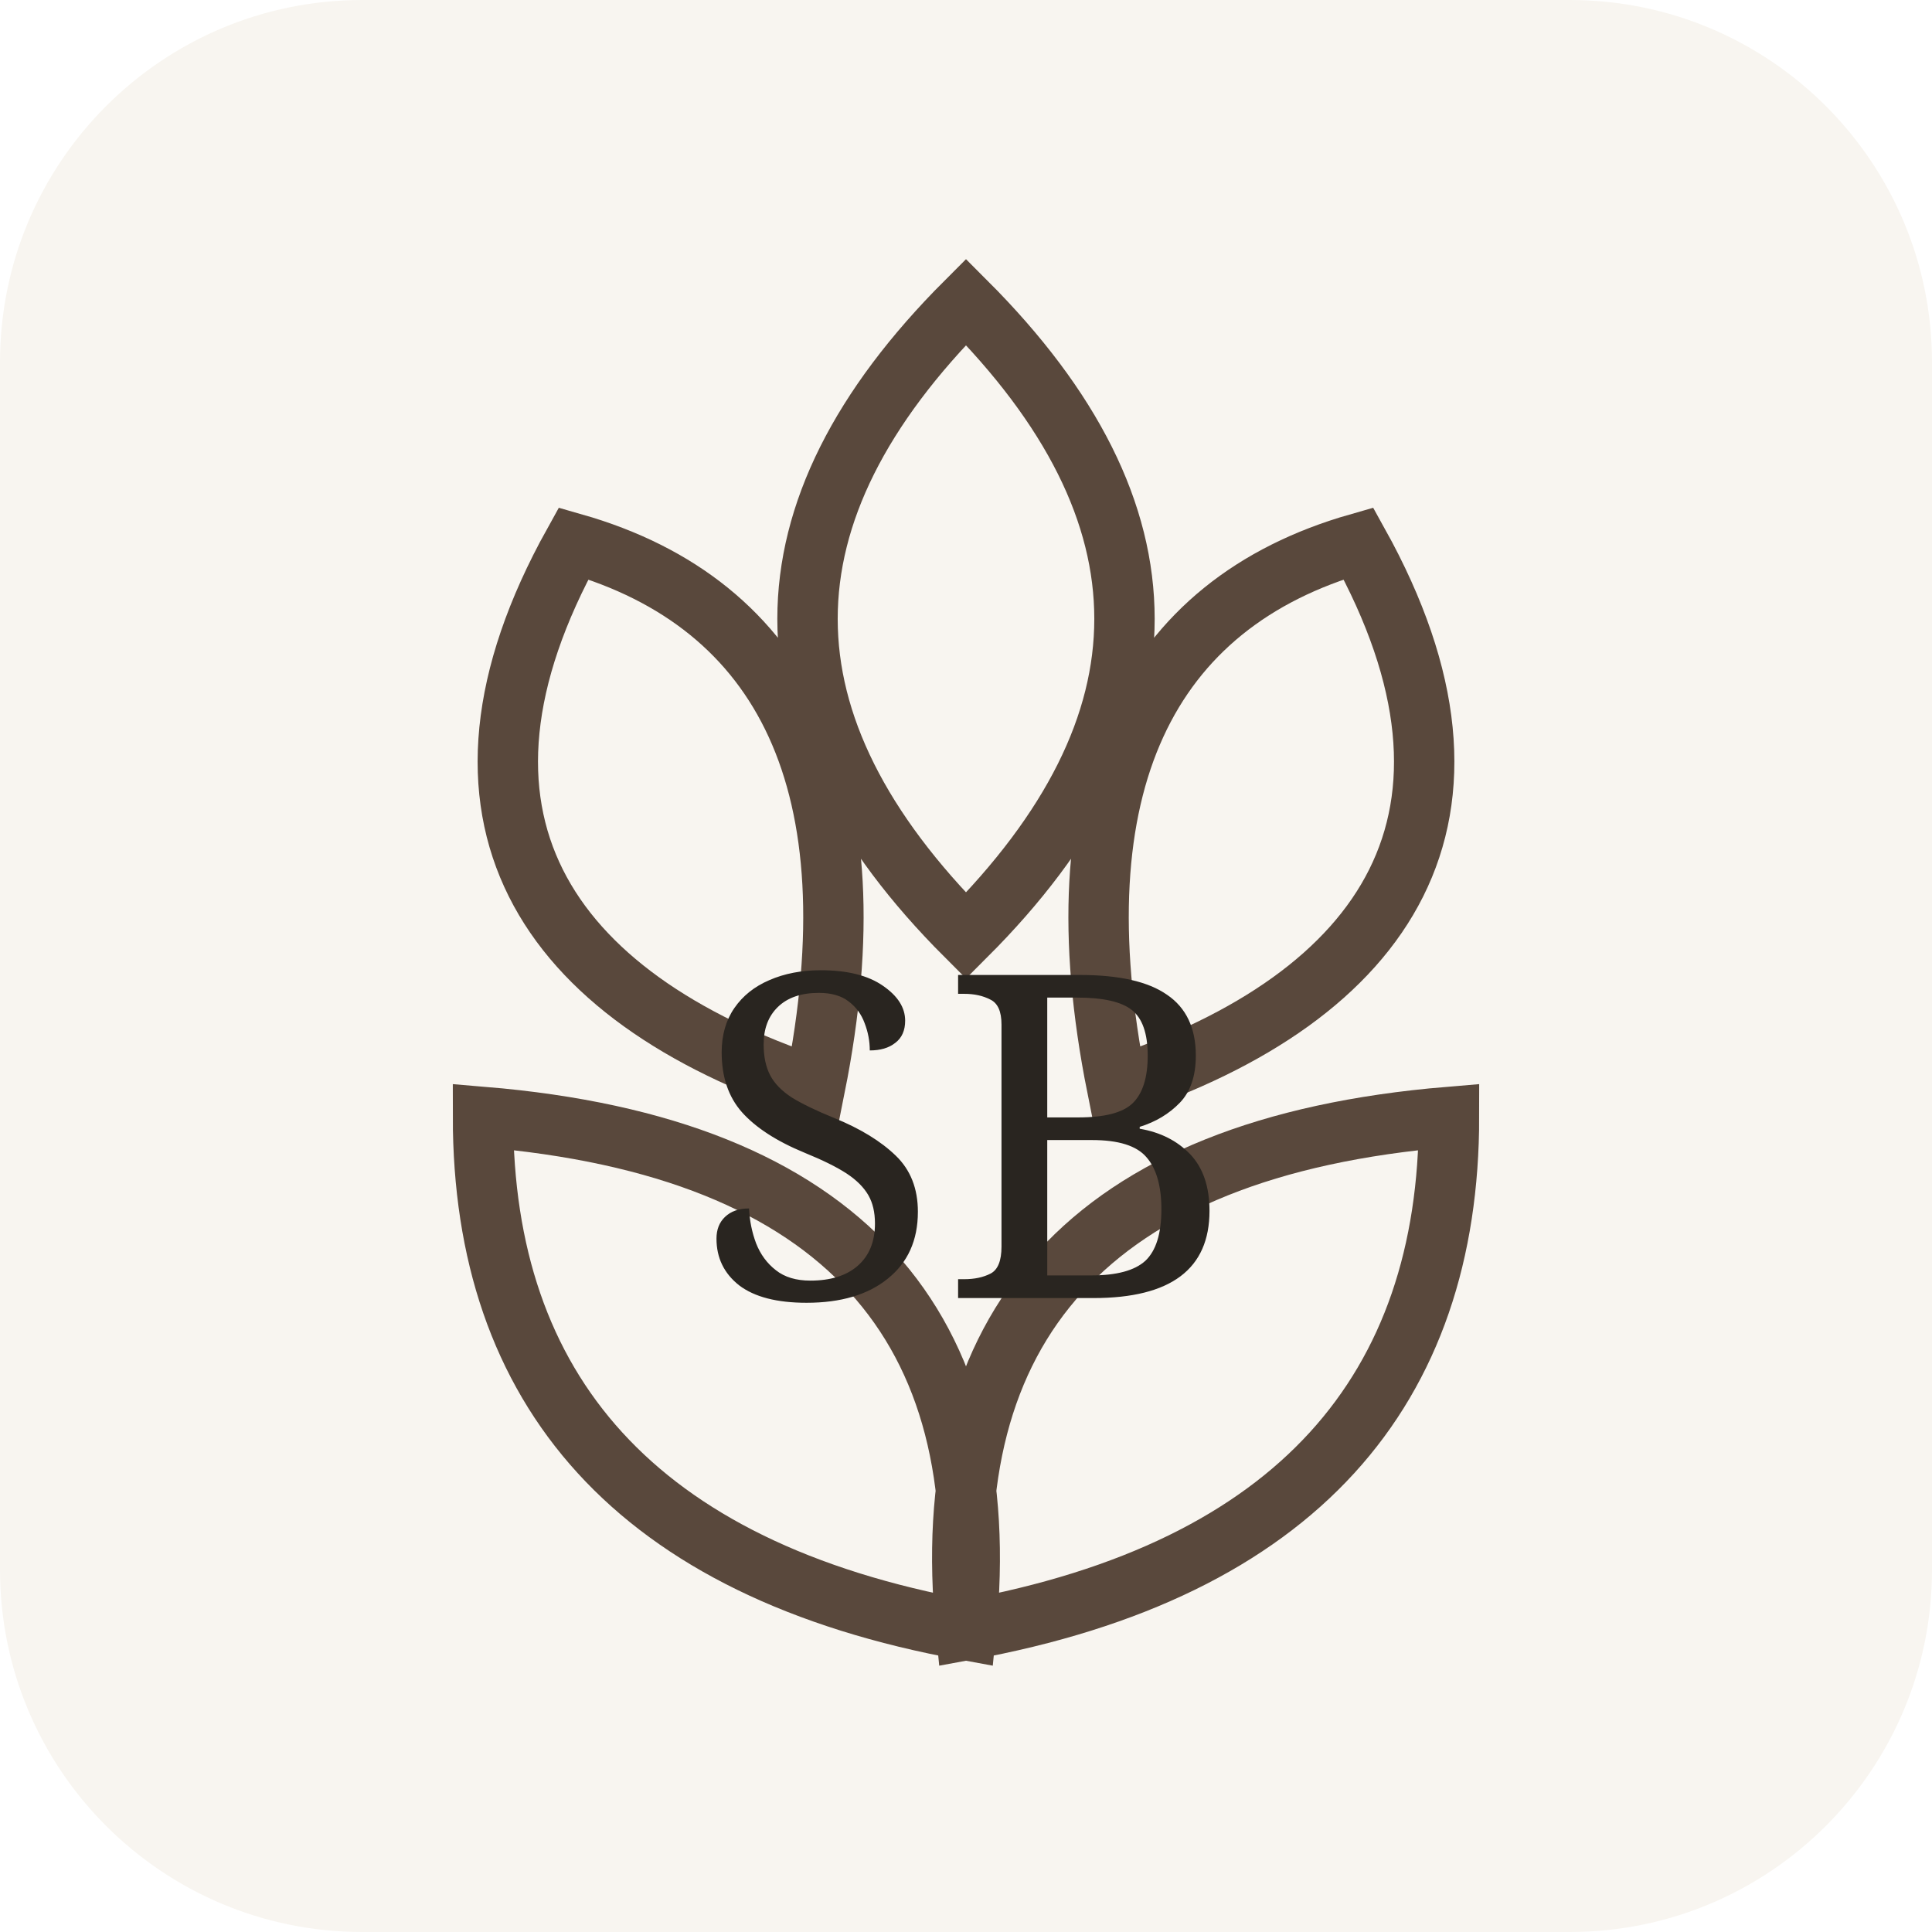
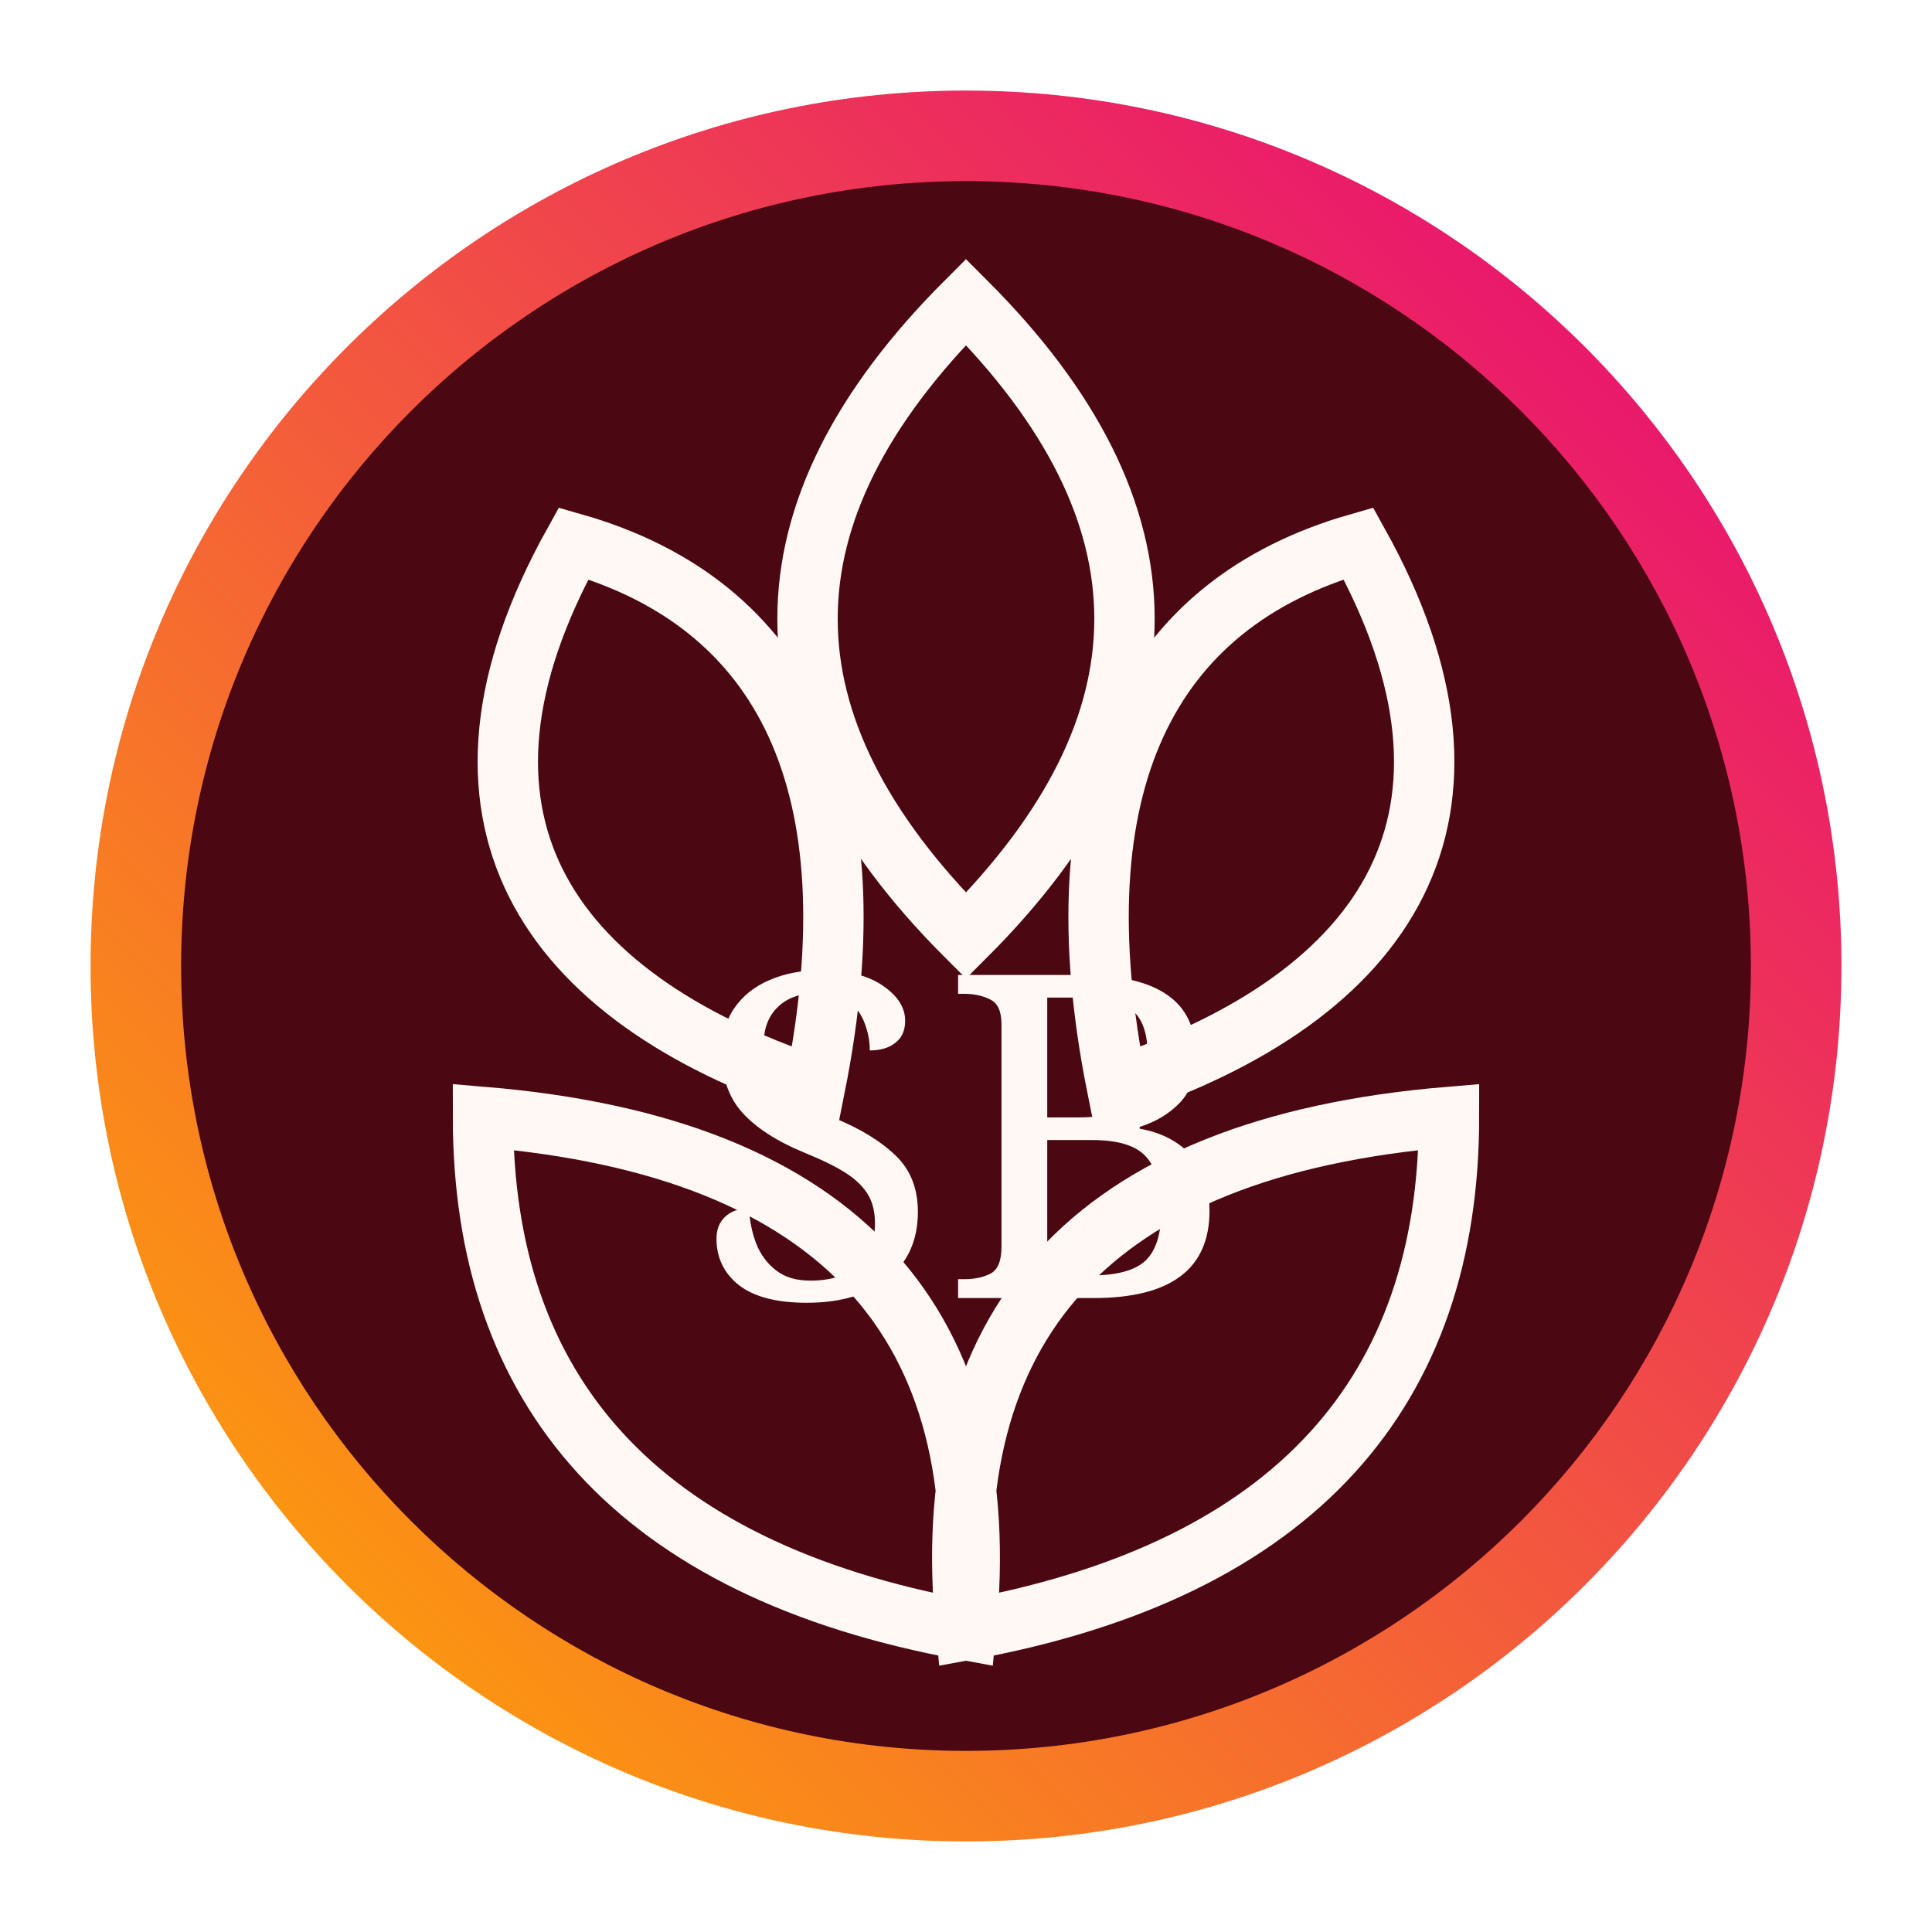
<svg xmlns="http://www.w3.org/2000/svg" viewBox="0 0 64 64">
-   <rect width="64" height="64" rx="12" fill="#F8F5F0" />
-   <path d="M32 10c-7 7-7 14 0 21 7-7 7-14 0-21ZM19 18c-5 9-1 15 8 18 2-10-1-16-8-18Zm26 0c5 9 1 15-8 18-2-10 1-16 8-18ZM32 54c-11-2-16-8-16-17 12 1 17 7 16 17Zm0 0c11-2 16-8 16-17-12 1-17 7-16 17Z" fill="none" stroke="#59483C" stroke-width="2" />
-   <text x="32" y="43" text-anchor="middle" font-family="Georgia" font-size="15" fill="#292520">SB</text>
+   <defs>
+     <linearGradient id="brand-ring" x1="0" y1="1" x2="1" y2="0">
+       <stop offset="0" stop-color="#FFAD00" />
+       <stop offset="1" stop-color="#E6007E" />
+     </linearGradient>
+   </defs>
+   <circle cx="32" cy="32" r="29" fill="url(#brand-ring)" />
+   <circle cx="32" cy="32" r="26" fill="#4B0712" />
+   <path d="M32 10c-7 7-7 14 0 21 7-7 7-14 0-21ZM19 18c-5 9-1 15 8 18 2-10-1-16-8-18Zm26 0c5 9 1 15-8 18-2-10 1-16 8-18ZM32 54c-11-2-16-8-16-17 12 1 17 7 16 17Zm0 0c11-2 16-8 16-17-12 1-17 7-16 17Z" fill="none" stroke="#FFF8F5" stroke-width="2" />
+   <text x="32" y="43" text-anchor="middle" font-family="Georgia" font-size="15" fill="#FFF8F5">SB</text>
</svg>
